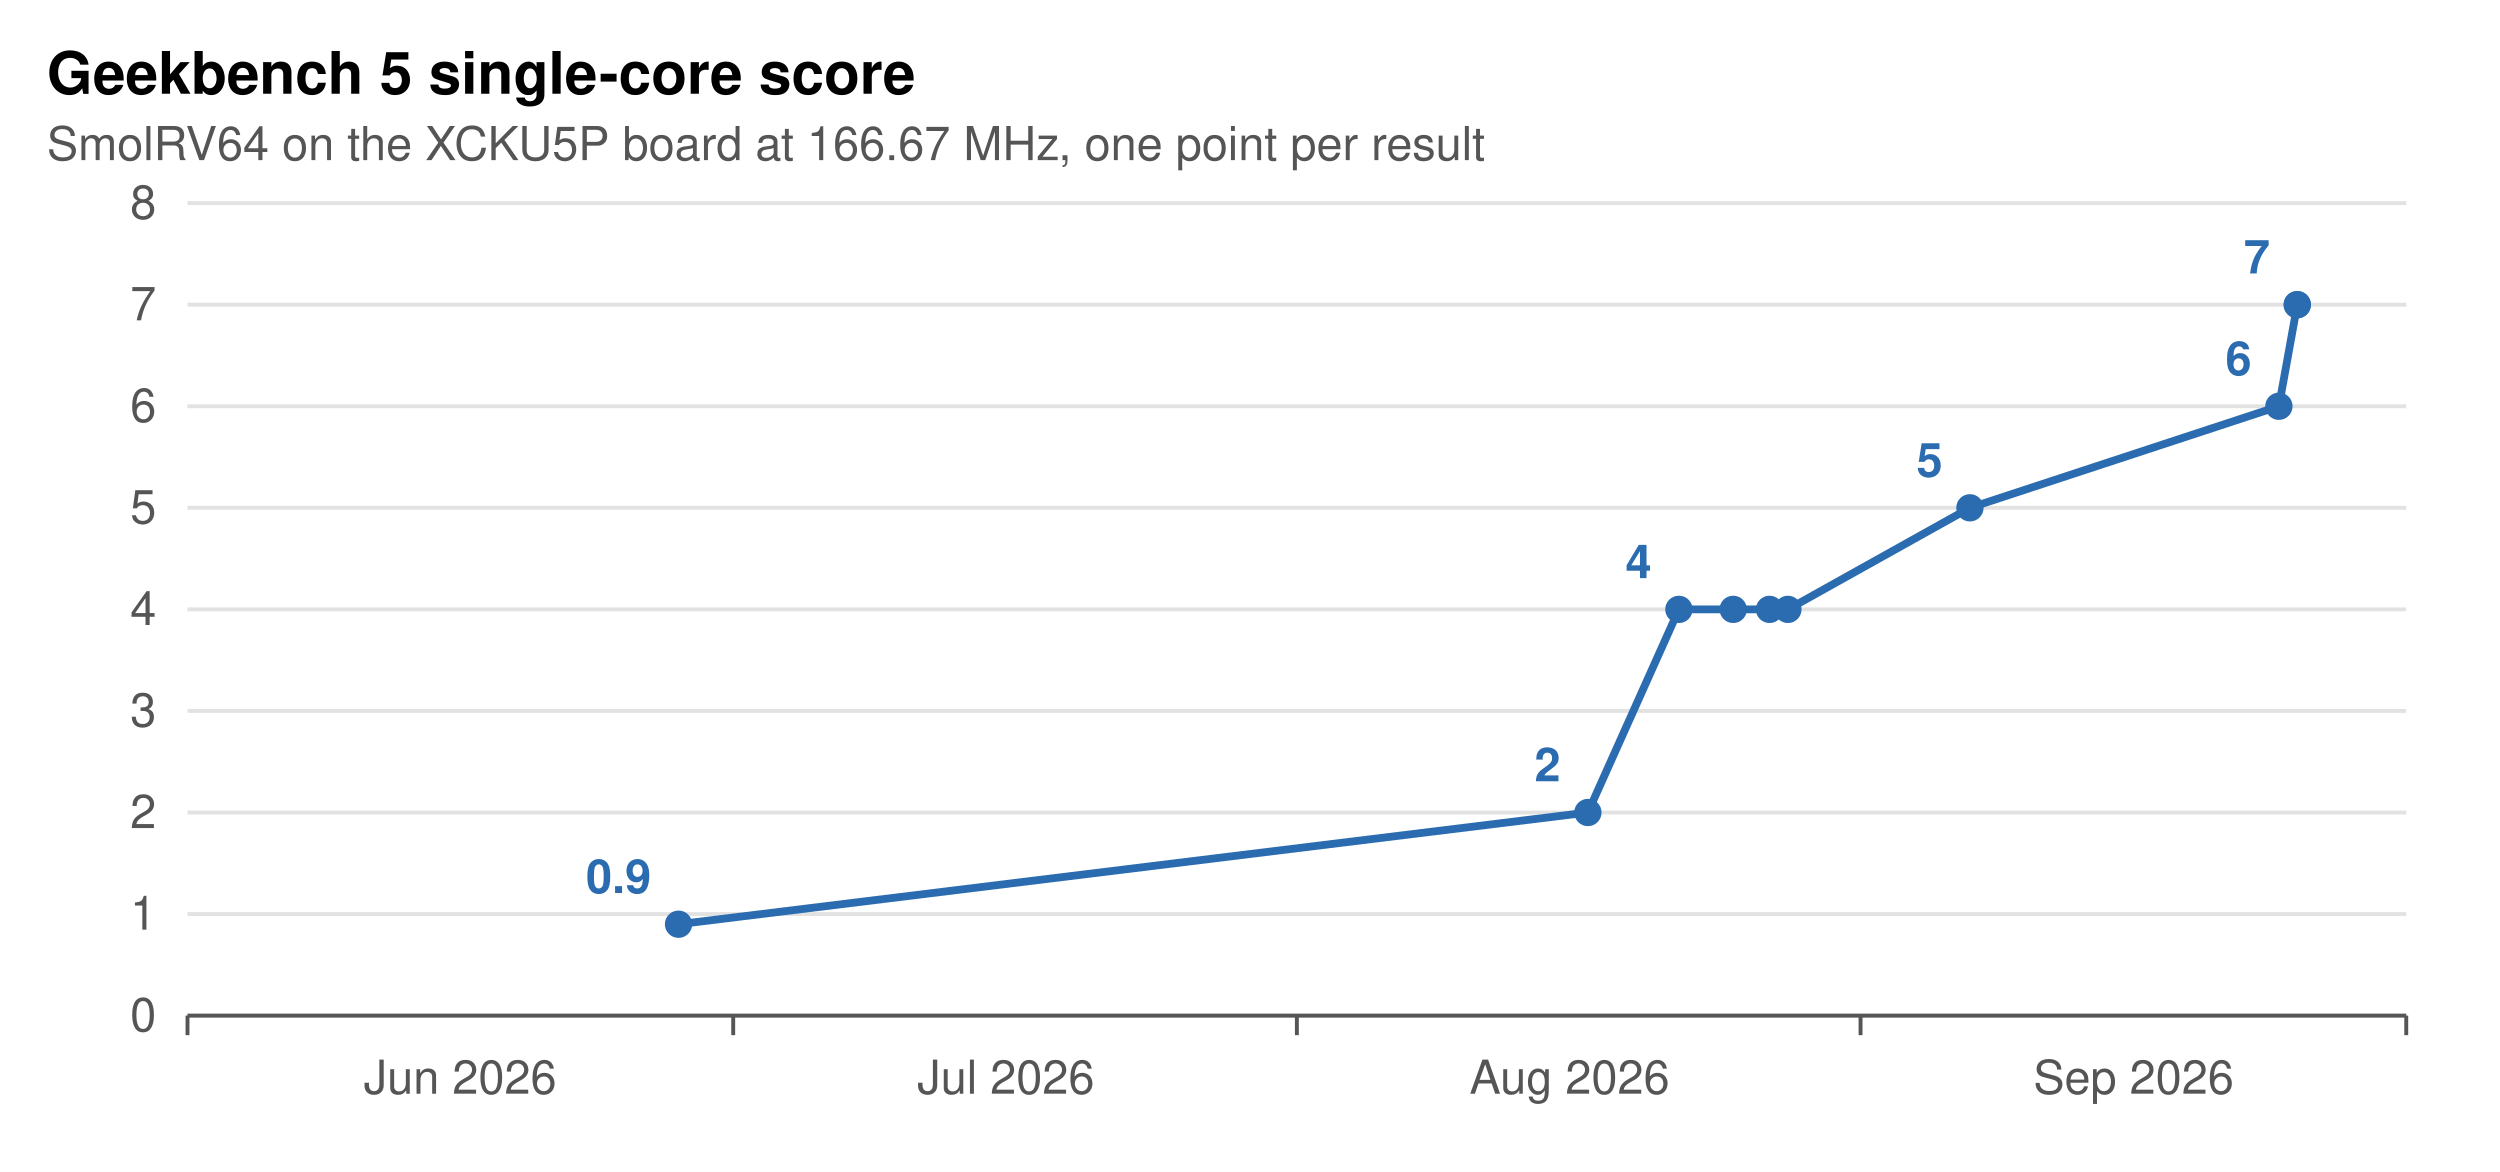
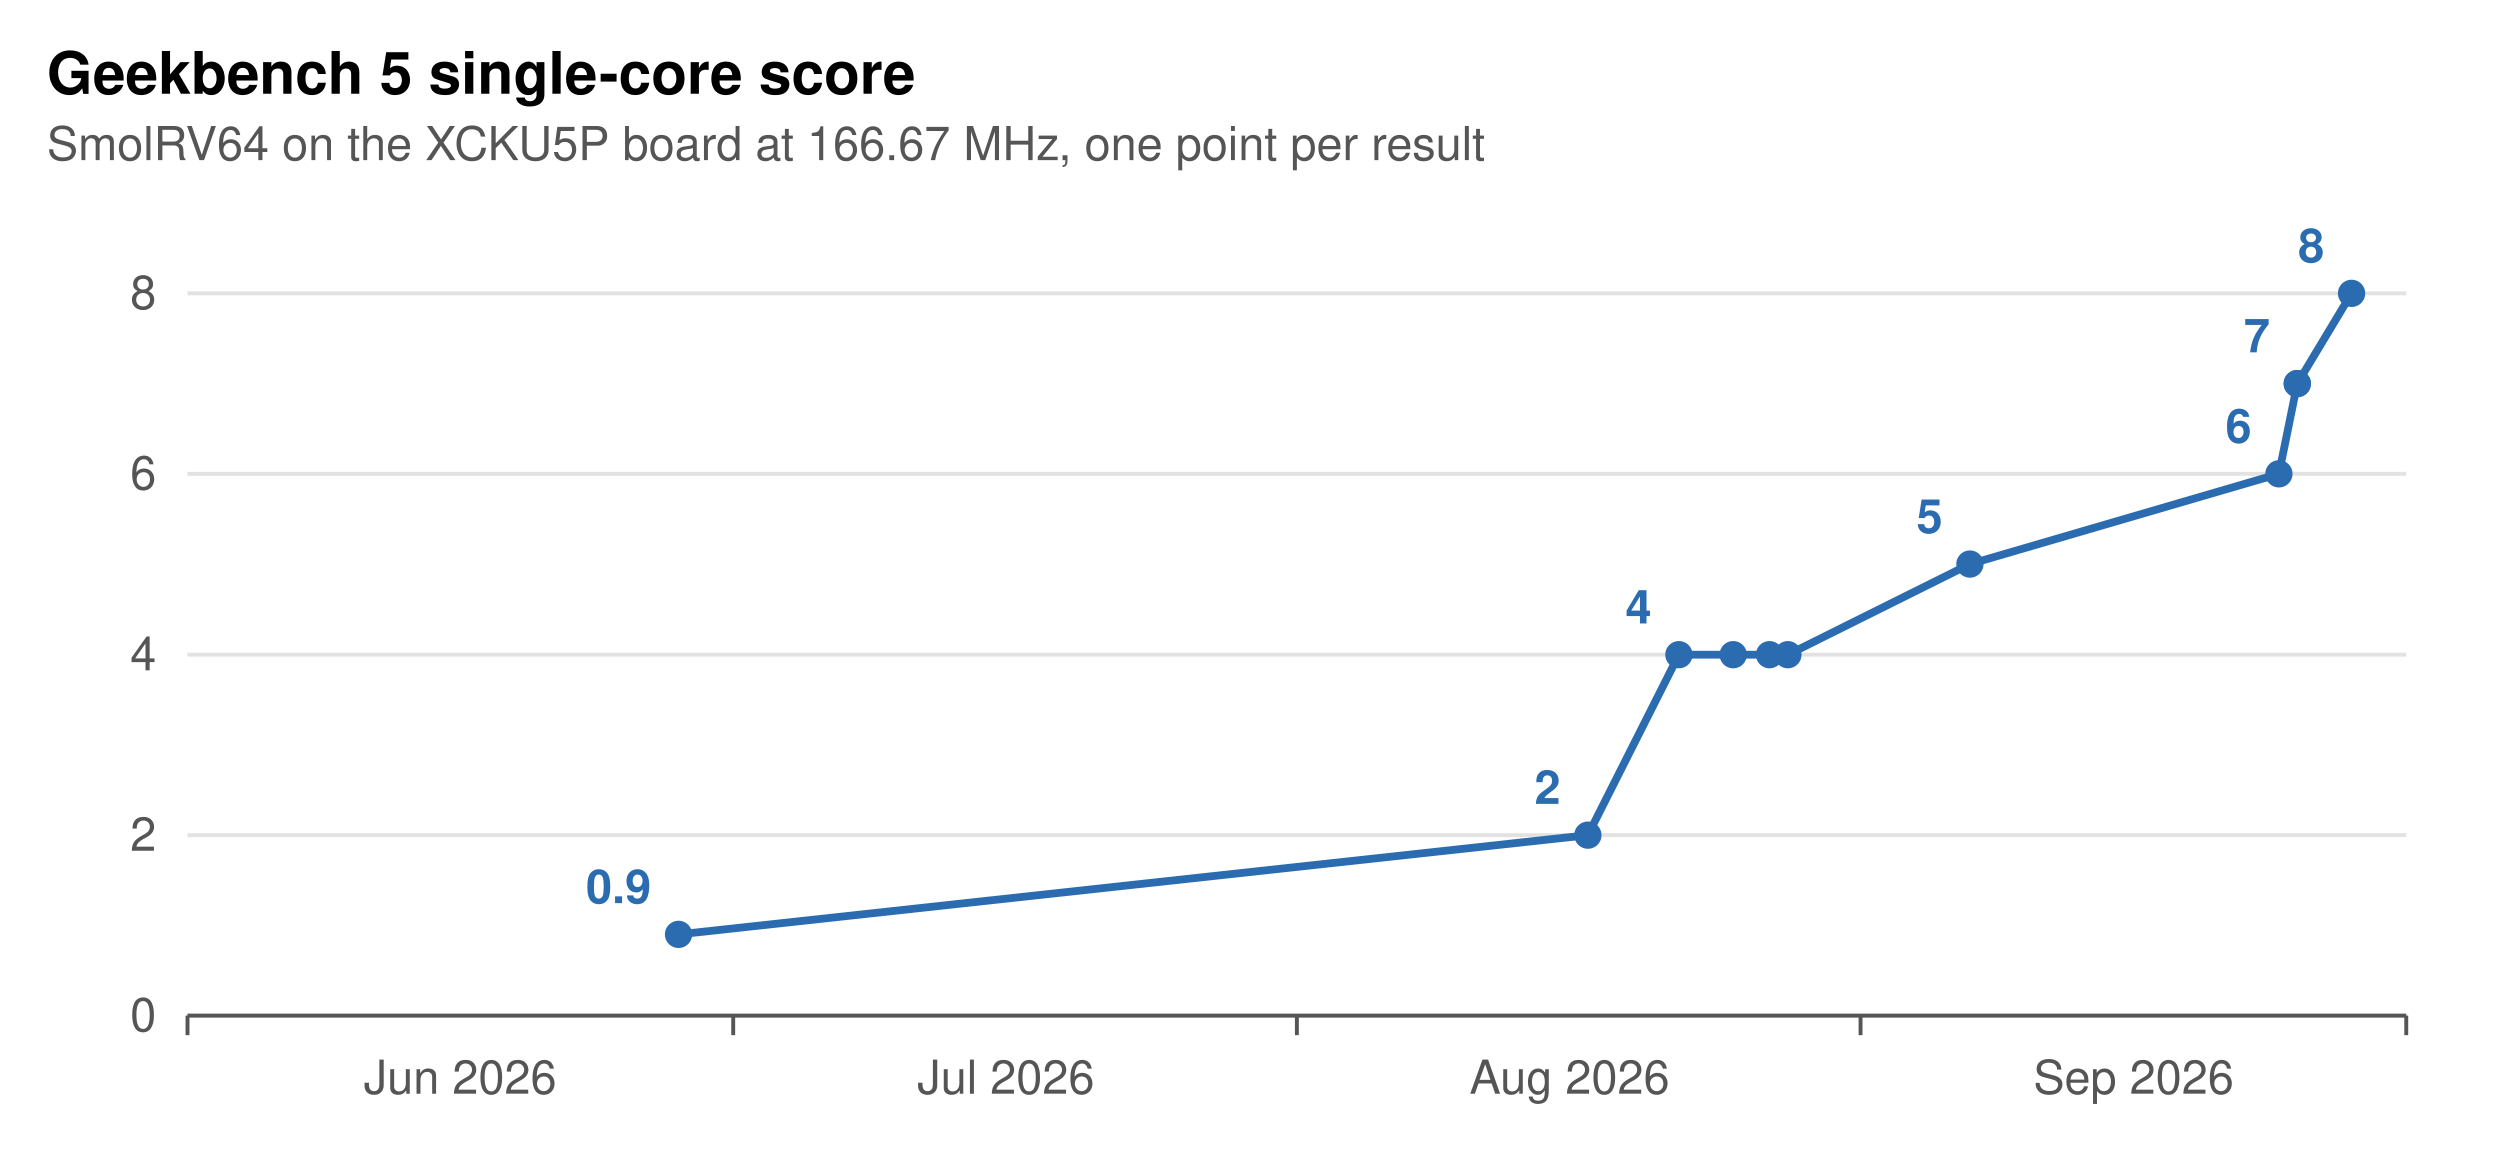
<svg xmlns="http://www.w3.org/2000/svg" width="640" height="300" viewBox="0 0 640 300" font-family="Helvetica, Arial, sans-serif" font-size="12">
  <rect width="640" height="300" fill="#ffffff" />
  <text x="12" y="24" font-size="15" font-weight="bold">Geekbench 5 single-core score</text>
  <text x="12" y="41" fill="#555">SmolRV64 on the XCKU5P board at 166.67 MHz, one point per result</text>
  <line x1="48" y1="260.0" x2="616" y2="260.0" stroke="#e2e2e2" stroke-width="1" />
  <text x="40" y="264.0" text-anchor="end" fill="#555">0</text>
-   <line x1="48" y1="234.0" x2="616" y2="234.0" stroke="#e2e2e2" stroke-width="1" />
-   <text x="40" y="238.0" text-anchor="end" fill="#555">1</text>
-   <line x1="48" y1="208.0" x2="616" y2="208.0" stroke="#e2e2e2" stroke-width="1" />
-   <text x="40" y="212.0" text-anchor="end" fill="#555">2</text>
-   <line x1="48" y1="182.0" x2="616" y2="182.0" stroke="#e2e2e2" stroke-width="1" />
-   <text x="40" y="186.0" text-anchor="end" fill="#555">3</text>
-   <line x1="48" y1="156.0" x2="616" y2="156.0" stroke="#e2e2e2" stroke-width="1" />
-   <text x="40" y="160.0" text-anchor="end" fill="#555">4</text>
-   <line x1="48" y1="130.0" x2="616" y2="130.0" stroke="#e2e2e2" stroke-width="1" />
-   <text x="40" y="134.0" text-anchor="end" fill="#555">5</text>
-   <line x1="48" y1="104.0" x2="616" y2="104.0" stroke="#e2e2e2" stroke-width="1" />
-   <text x="40" y="108.0" text-anchor="end" fill="#555">6</text>
-   <line x1="48" y1="78.0" x2="616" y2="78.0" stroke="#e2e2e2" stroke-width="1" />
-   <text x="40" y="82.0" text-anchor="end" fill="#555">7</text>
-   <line x1="48" y1="52.0" x2="616" y2="52.0" stroke="#e2e2e2" stroke-width="1" />
-   <text x="40" y="56.0" text-anchor="end" fill="#555">8</text>
+   <line x1="48" y1="213.8" x2="616" y2="213.8" stroke="#e2e2e2" stroke-width="1" />
+   <text x="40" y="217.8" text-anchor="end" fill="#555">2</text>
+   <line x1="48" y1="167.6" x2="616" y2="167.6" stroke="#e2e2e2" stroke-width="1" />
+   <text x="40" y="171.6" text-anchor="end" fill="#555">4</text>
+   <line x1="48" y1="121.3" x2="616" y2="121.3" stroke="#e2e2e2" stroke-width="1" />
+   <text x="40" y="125.3" text-anchor="end" fill="#555">6</text>
+   <line x1="48" y1="75.1" x2="616" y2="75.1" stroke="#e2e2e2" stroke-width="1" />
+   <text x="40" y="79.1" text-anchor="end" fill="#555">8</text>
  <line x1="48.0" y1="260" x2="48.0" y2="265" stroke="#555555" stroke-width="1" />
  <text x="117.8" y="280" text-anchor="middle" fill="#555">Jun 2026</text>
  <line x1="187.7" y1="260" x2="187.7" y2="265" stroke="#555555" stroke-width="1" />
  <text x="257.5" y="280" text-anchor="middle" fill="#555">Jul 2026</text>
  <line x1="332.0" y1="260" x2="332.0" y2="265" stroke="#555555" stroke-width="1" />
  <text x="401.8" y="280" text-anchor="middle" fill="#555">Aug 2026</text>
  <line x1="476.3" y1="260" x2="476.3" y2="265" stroke="#555555" stroke-width="1" />
  <text x="546.2" y="280" text-anchor="middle" fill="#555">Sep 2026</text>
  <line x1="616.0" y1="260" x2="616.0" y2="265" stroke="#555555" stroke-width="1" />
  <line x1="48" y1="260" x2="616" y2="260" stroke="#555555" stroke-width="1" />
-   <path d="M 173.7 236.6 L 406.5 208.0 L 429.8 156.0 L 443.7 156.0 L 453.0 156.0 L 457.7 156.0 L 504.3 130.0 L 583.4 104.0 L 588.1 78.0 L 588.1 78.0" fill="none" stroke="#2b6cb0" stroke-width="2" />
-   <circle cx="173.7" cy="236.6" r="3.5" fill="#2b6cb0" />
-   <text x="166.7" y="228.6" text-anchor="end" font-weight="bold" fill="#2b6cb0">0.9</text>
-   <circle cx="406.5" cy="208.0" r="3.5" fill="#2b6cb0" />
-   <text x="399.5" y="200.0" text-anchor="end" font-weight="bold" fill="#2b6cb0">2</text>
-   <circle cx="429.8" cy="156.0" r="3.5" fill="#2b6cb0" />
-   <text x="422.8" y="148.0" text-anchor="end" font-weight="bold" fill="#2b6cb0">4</text>
-   <circle cx="443.7" cy="156.0" r="3.5" fill="#2b6cb0" />
-   <circle cx="453.0" cy="156.0" r="3.5" fill="#2b6cb0" />
-   <circle cx="457.7" cy="156.0" r="3.5" fill="#2b6cb0" />
-   <circle cx="504.3" cy="130.0" r="3.5" fill="#2b6cb0" />
-   <text x="497.3" y="122.0" text-anchor="end" font-weight="bold" fill="#2b6cb0">5</text>
-   <circle cx="583.4" cy="104.0" r="3.5" fill="#2b6cb0" />
-   <text x="576.4" y="96.0" text-anchor="end" font-weight="bold" fill="#2b6cb0">6</text>
-   <circle cx="588.1" cy="78.0" r="3.5" fill="#2b6cb0" />
-   <text x="581.1" y="70.0" text-anchor="end" font-weight="bold" fill="#2b6cb0">7</text>
-   <circle cx="588.1" cy="78.0" r="3.5" fill="#2b6cb0" />
+   <path d="M 173.7 239.2 L 406.5 213.8 L 429.8 167.6 L 443.7 167.6 L 453.0 167.6 L 457.7 167.6 L 504.3 144.4 L 583.4 121.3 L 588.1 98.2 L 588.1 98.2 L 602.0 75.1" fill="none" stroke="#2b6cb0" stroke-width="2" />
+   <circle cx="173.7" cy="239.2" r="3.5" fill="#2b6cb0" />
+   <text x="166.7" y="231.2" text-anchor="end" font-weight="bold" fill="#2b6cb0">0.9</text>
+   <circle cx="406.5" cy="213.8" r="3.5" fill="#2b6cb0" />
+   <text x="399.5" y="205.8" text-anchor="end" font-weight="bold" fill="#2b6cb0">2</text>
+   <circle cx="429.8" cy="167.6" r="3.5" fill="#2b6cb0" />
+   <text x="422.8" y="159.6" text-anchor="end" font-weight="bold" fill="#2b6cb0">4</text>
+   <circle cx="443.7" cy="167.6" r="3.5" fill="#2b6cb0" />
+   <circle cx="453.0" cy="167.6" r="3.5" fill="#2b6cb0" />
+   <circle cx="457.7" cy="167.6" r="3.5" fill="#2b6cb0" />
+   <circle cx="504.3" cy="144.4" r="3.5" fill="#2b6cb0" />
+   <text x="497.3" y="136.4" text-anchor="end" font-weight="bold" fill="#2b6cb0">5</text>
+   <circle cx="583.4" cy="121.3" r="3.5" fill="#2b6cb0" />
+   <text x="576.4" y="113.3" text-anchor="end" font-weight="bold" fill="#2b6cb0">6</text>
+   <circle cx="588.1" cy="98.2" r="3.5" fill="#2b6cb0" />
+   <text x="581.1" y="90.2" text-anchor="end" font-weight="bold" fill="#2b6cb0">7</text>
+   <circle cx="588.1" cy="98.2" r="3.5" fill="#2b6cb0" />
+   <circle cx="602.0" cy="75.1" r="3.5" fill="#2b6cb0" />
+   <text x="595.0" y="67.1" text-anchor="end" font-weight="bold" fill="#2b6cb0">8</text>
</svg>
